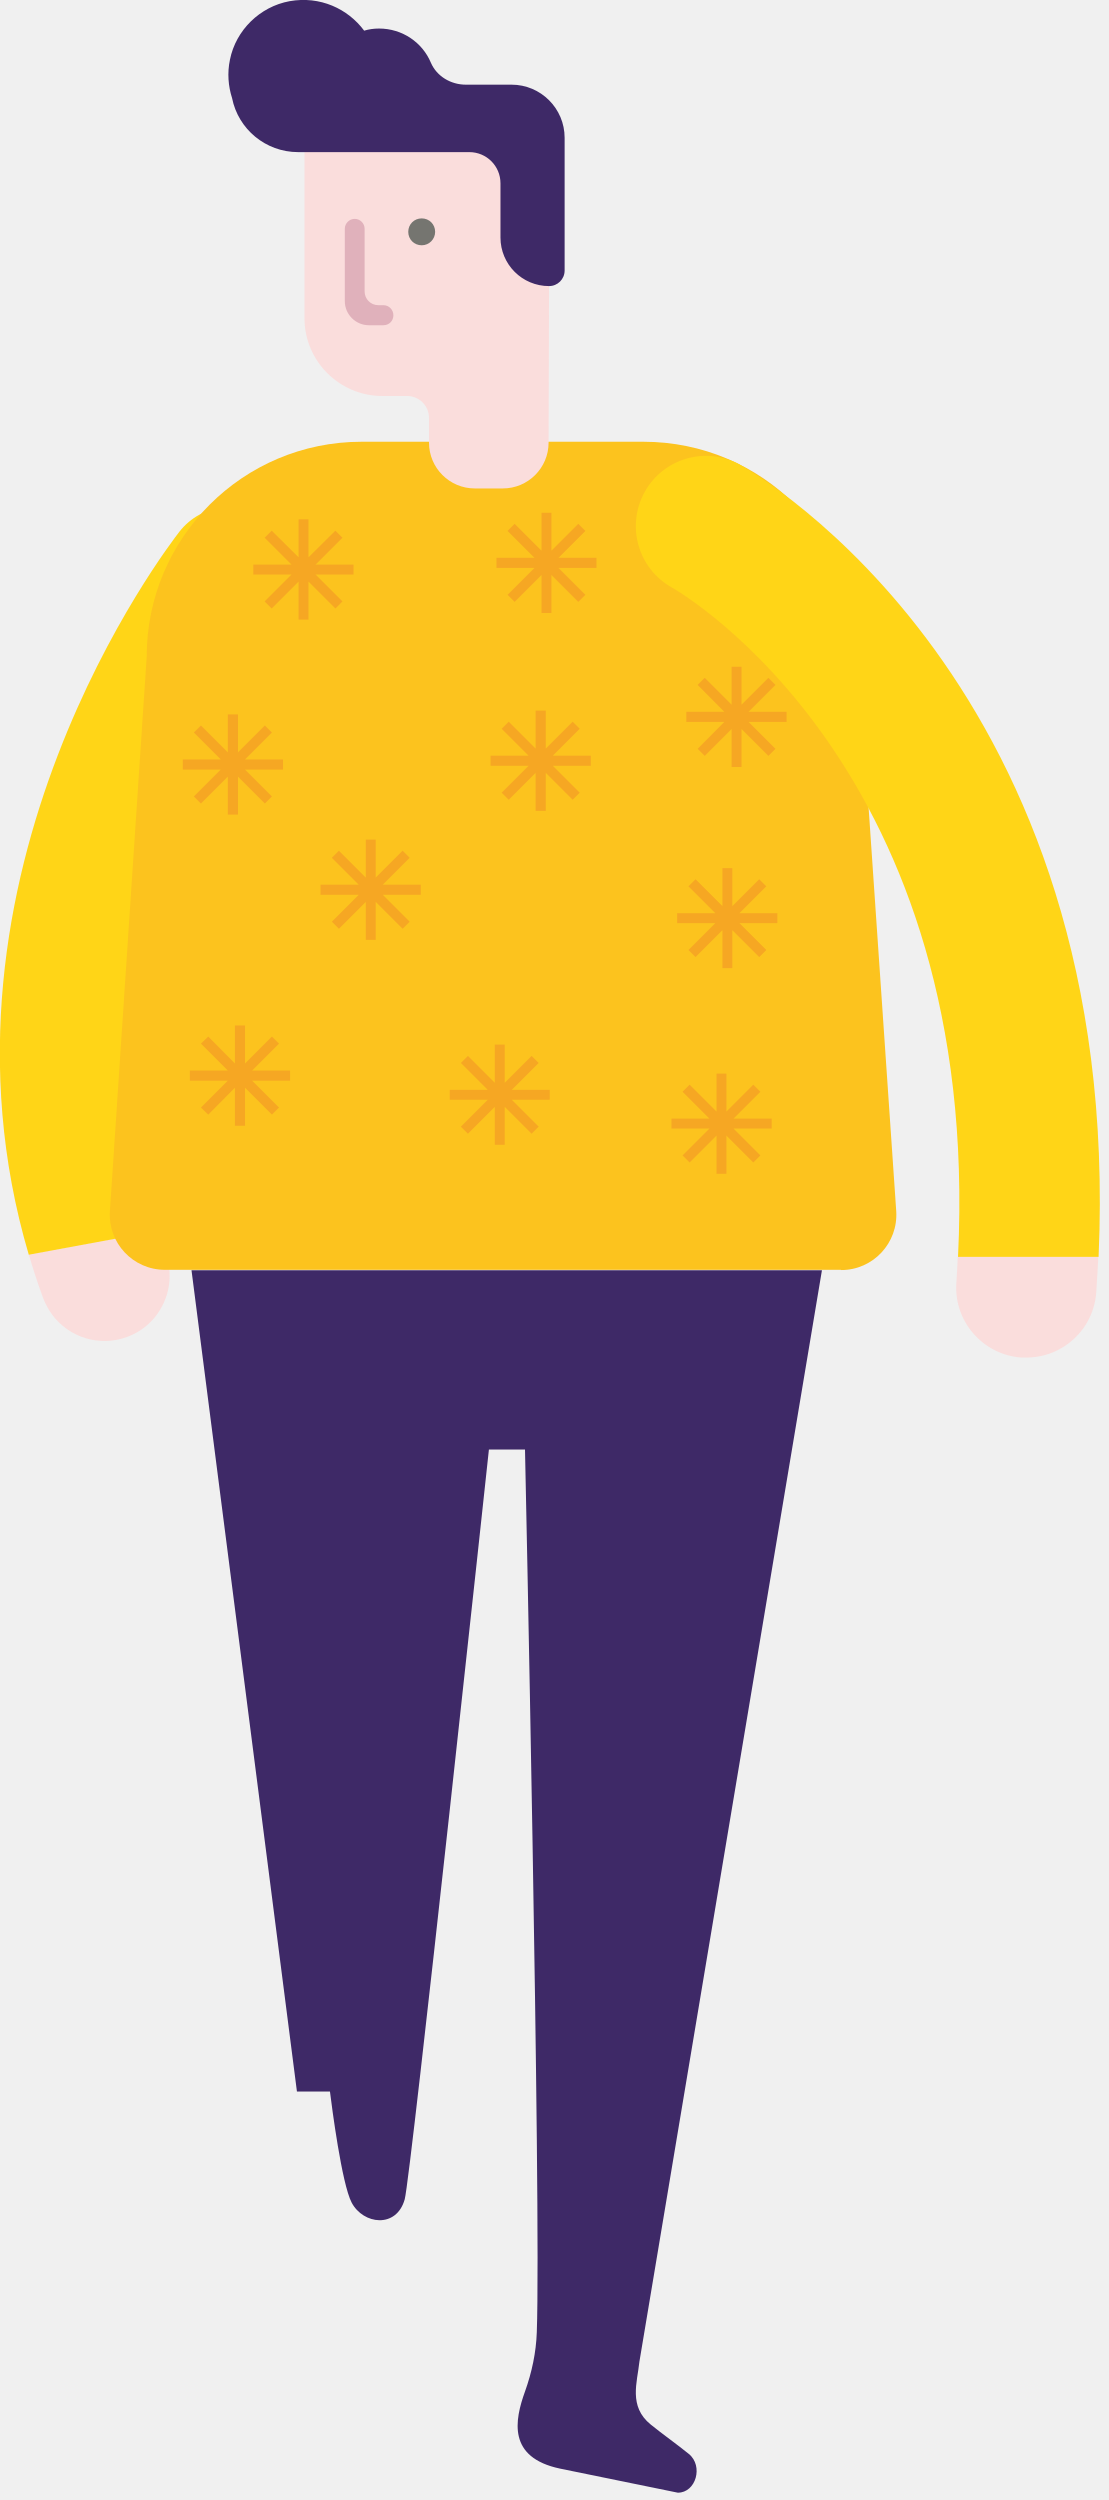
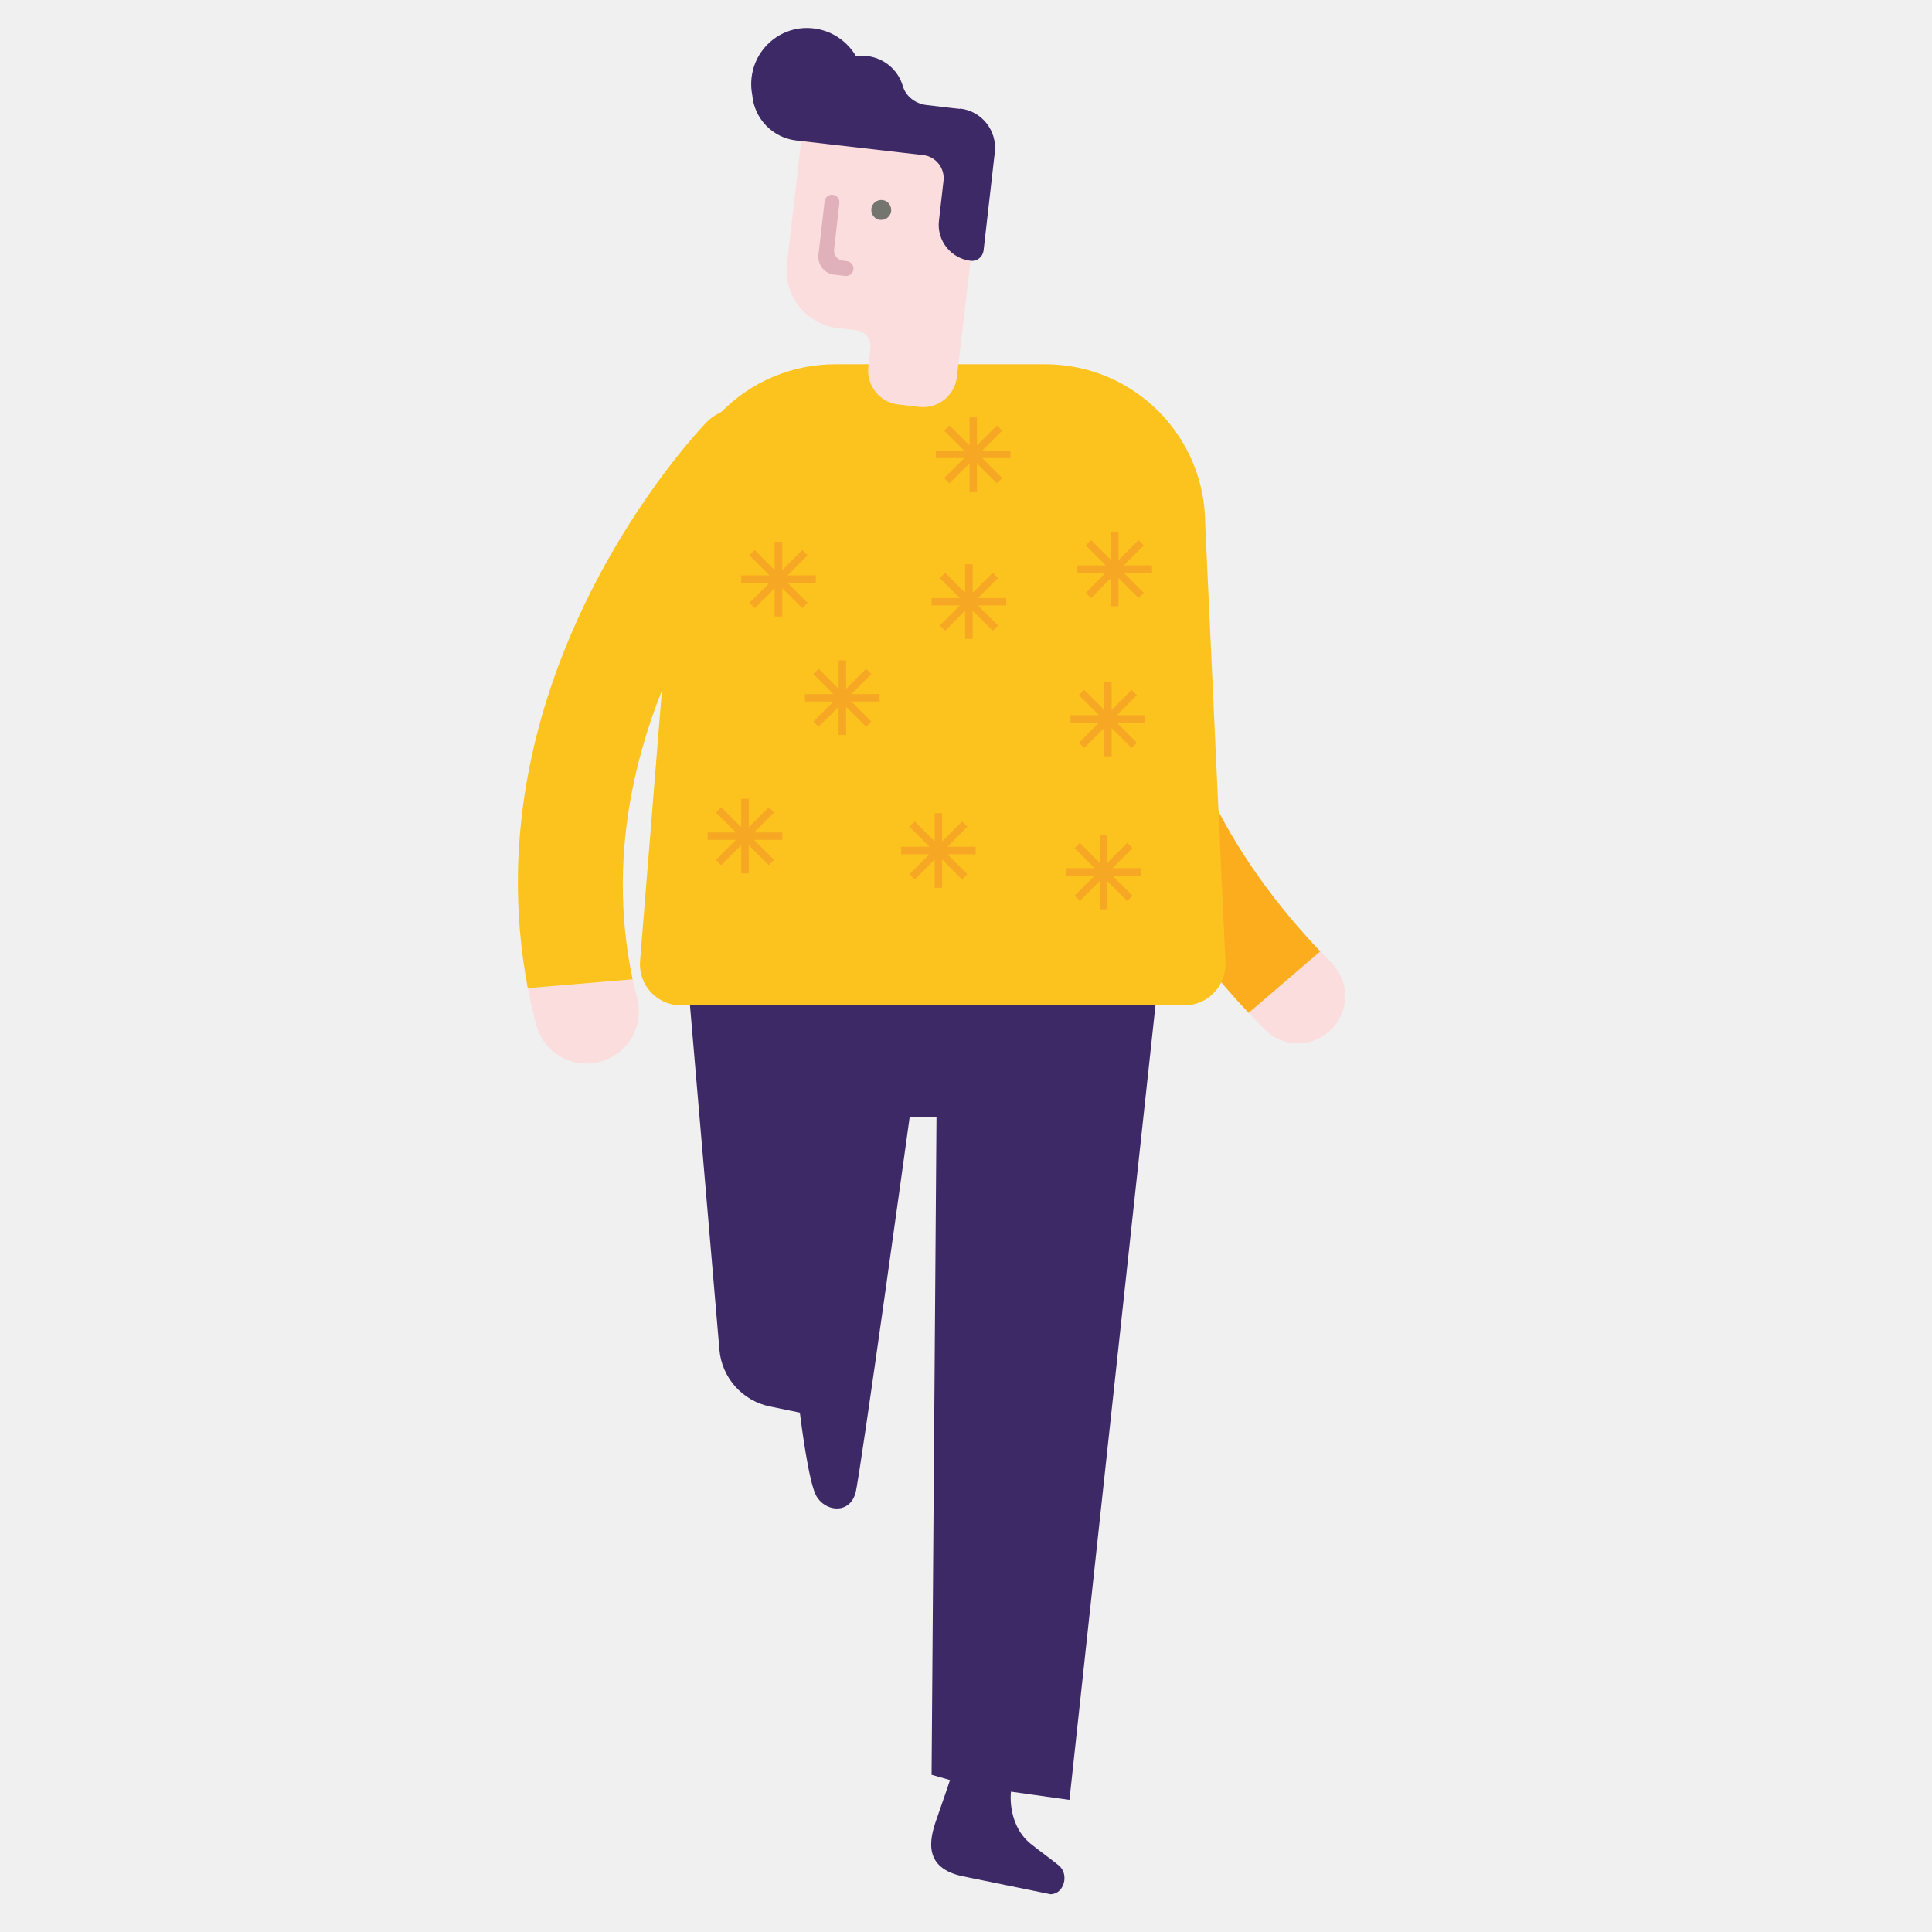
- <svg xmlns="http://www.w3.org/2000/svg" width="47" height="106" viewBox="0 0 47 106" fill="none">
-   <g clip-path="url(#clip0_134_874)">
-     <path d="M8.12 53.86H34.85L27.11 100.14C27.02 101.01 26.64 102.03 27.59 102.8C28.12 103.23 28.68 103.62 29.21 104.05C29.83 104.56 29.51 105.69 28.74 105.69L23.75 104.67C21.51 104.2 21.82 102.62 22.26 101.4C22.55 100.59 22.73 99.75 22.76 98.89C22.95 93.51 22.26 61.46 22.26 61.46H20.73C20.73 61.46 17.41 92.37 17.16 93.25C16.81 94.5 15.4 94.32 14.91 93.39C14.49 92.59 14.07 89.32 13.99 88.68H12.59L8.12 53.86Z" fill="#3E2967" />
-     <path d="M7.02 53.15C7.55 54.58 6.81 56.17 5.38 56.69C4.2 57.12 2.92 56.7 2.21 55.74C2.06 55.53 1.93 55.3 1.83 55.04C1.6 54.42 1.4 53.8 1.22 53.19L6.69 52.18C6.79 52.5 6.9 52.82 7.02 53.15Z" fill="#FADDDC" />
-     <path d="M11.49 22.07C12.69 23.01 12.9 24.74 11.96 25.95C11.86 26.08 2.33 38.53 6.69 52.19L1.22 53.2C-3.56 37.02 7.14 23.15 7.61 22.54C8.55 21.34 10.28 21.14 11.48 22.07H11.49Z" fill="#FFD517" />
-     <path d="M35.65 53.84H6.99C5.64 53.84 4.57 52.7 4.66 51.35L6.22 27.84C6.22 22.81 10.3 18.73 15.33 18.73H27.28C32.31 18.73 36.39 22.81 36.39 27.84L38 51.35C38.09 52.7 37.02 53.85 35.67 53.85L35.65 53.84Z" fill="#FCC31E" />
-     <path d="M40.55 54.38C40.43 56.02 41.67 57.44 43.3 57.56C43.37 57.56 43.44 57.56 43.52 57.56C45.07 57.56 46.37 56.36 46.48 54.8C46.52 54.29 46.54 53.78 46.57 53.28H40.61C40.59 53.65 40.58 54 40.55 54.38Z" fill="#FADDDC" />
-     <path d="M31.37 19.7C29.94 18.91 28.14 19.42 27.34 20.85C26.54 22.28 27.04 24.09 28.47 24.9C29.02 25.21 41.63 32.67 40.62 53.29H46.58C47.65 29.05 32.05 20.08 31.38 19.71L31.37 19.7Z" fill="#FFD517" />
-     <path d="M33.35 30.18H31.74L32.88 29.04L32.58 28.74L31.44 29.88V28.27H31.02V29.88L29.88 28.74L29.58 29.04L30.71 30.18H29.1V30.61H30.71L29.58 31.75L29.88 32.05L31.02 30.91V32.52H31.44V30.91L32.58 32.05L32.88 31.75L31.74 30.61H33.35V30.18Z" fill="#F6A723" />
-     <path d="M25.29 23.65H23.68L24.82 22.51L24.52 22.21L23.38 23.35V21.74H22.96V23.35L21.82 22.21L21.52 22.51L22.66 23.65H21.05V24.08H22.66L21.52 25.22L21.82 25.52L22.96 24.38V25.99H23.38V24.38L24.52 25.52L24.82 25.22L23.68 24.08H25.29V23.65Z" fill="#F6A723" />
-     <path d="M12 32.2H10.39L11.53 31.06L11.23 30.76L10.09 31.9V30.29H9.66V31.9L8.52 30.76L8.22 31.06L9.36 32.2H7.75V32.63H9.36L8.22 33.77L8.52 34.07L9.66 32.93V34.54H10.09V32.93L11.23 34.07L11.53 33.77L10.39 32.63H12V32.2Z" fill="#F6A723" />
-     <path d="M25.05 32.04H23.44L24.58 30.9L24.28 30.6L23.14 31.74V30.13H22.71V31.74L21.57 30.6L21.27 30.9L22.41 32.04H20.8V32.47H22.41L21.27 33.61L21.57 33.91L22.71 32.77V34.38H23.14V32.77L24.28 33.91L24.58 33.61L23.44 32.47H25.05V32.04Z" fill="#F6A723" />
-     <path d="M32.96 38.72H31.35L32.49 37.58L32.19 37.28L31.05 38.42V36.81H30.63V38.42L29.49 37.28L29.19 37.58L30.33 38.72H28.71V39.14H30.33L29.19 40.28L29.49 40.58L30.63 39.44V41.05H31.05V39.44L32.19 40.58L32.49 40.28L31.35 39.14H32.96V38.72Z" fill="#F6A723" />
-     <path d="M14.99 23.94H13.38L14.52 22.8L14.22 22.5L13.08 23.63V22.02H12.66V23.63L11.52 22.5L11.22 22.8L12.36 23.94H10.74V24.36H12.36L11.22 25.5L11.52 25.8L12.66 24.66V26.27H13.08V24.66L14.22 25.8L14.52 25.5L13.38 24.36H14.99V23.94Z" fill="#F6A723" />
-     <path d="M17.84 37.51H16.23L17.37 36.37L17.07 36.07L15.93 37.21V35.6H15.51V37.21L14.37 36.07L14.07 36.37L15.21 37.51H13.59V37.94H15.21L14.07 39.08L14.37 39.38L15.51 38.24V39.85H15.93V38.24L17.07 39.38L17.37 39.08L16.23 37.94H17.84V37.51Z" fill="#F6A723" />
-     <path d="M12.3 45.39H10.69L11.83 44.25L11.53 43.95L10.39 45.09V43.48H9.96V45.09L8.83 43.95L8.52 44.25L9.66 45.39H8.05V45.82H9.66L8.52 46.96L8.83 47.26L9.96 46.12V47.73H10.39V46.12L11.53 47.26L11.83 46.96L10.69 45.82H12.3V45.39Z" fill="#F6A723" />
-     <path d="M32.72 47.43H31.1L32.24 46.29L31.94 45.99L30.8 47.13V45.52H30.38V47.13L29.24 45.99L28.94 46.29L30.08 47.43H28.47V47.85H30.08L28.94 48.99L29.24 49.29L30.38 48.15V49.77H30.8V48.15L31.94 49.29L32.24 48.99L31.1 47.85H32.72V47.43Z" fill="#F6A723" />
-     <path d="M23.31 46.21H21.7L22.84 45.07L22.54 44.77L21.4 45.91V44.29H20.98V45.91L19.84 44.77L19.54 45.07L20.68 46.21H19.07V46.63H20.68L19.54 47.77L19.84 48.07L20.98 46.93V48.54H21.4V46.93L22.54 48.07L22.84 47.77L21.7 46.63H23.31V46.21Z" fill="#F6A723" />
-     <path d="M23.3 5.38H12.91V13.49C12.91 15.31 14.39 16.79 16.21 16.79H17.26C17.77 16.79 18.19 17.2 18.19 17.72V18.77C18.19 19.84 19.06 20.71 20.13 20.71H21.32C22.39 20.71 23.26 19.84 23.26 18.77L23.3 5.37V5.38Z" fill="#FADDDC" />
-     <path d="M21.68 3.59H19.75C19.12 3.59 18.52 3.24 18.27 2.66C17.91 1.8 17.06 1.21 16.07 1.21C15.85 1.21 15.64 1.24 15.44 1.3C14.75 0.37 13.57 -0.18 12.28 0.05C11.02 0.28 10 1.28 9.75 2.53C9.63 3.1 9.68 3.66 9.84 4.16C10.1 5.47 11.26 6.45 12.64 6.45H19.9C20.63 6.45 21.22 7.04 21.22 7.77V10.07C21.22 11.21 22.14 12.13 23.28 12.13C23.64 12.13 23.94 11.84 23.94 11.47V5.84C23.94 4.6 22.93 3.59 21.69 3.59H21.68Z" fill="#3E2967" />
-     <path d="M16.27 13.79H15.64C15.08 13.79 14.62 13.33 14.62 12.77V9.7C14.62 9.47 14.81 9.28 15.04 9.28C15.27 9.28 15.46 9.47 15.46 9.7V12.36C15.46 12.68 15.72 12.94 16.04 12.94H16.26C16.49 12.94 16.68 13.13 16.68 13.37C16.68 13.61 16.49 13.79 16.26 13.79H16.27Z" fill="#E0B1BB" />
-     <path d="M18.45 9.83C18.45 10.14 18.2 10.4 17.88 10.4C17.56 10.4 17.31 10.15 17.31 9.83C17.31 9.51 17.56 9.26 17.88 9.26C18.2 9.26 18.45 9.51 18.45 9.83Z" fill="#757570" />
+ <svg xmlns="http://www.w3.org/2000/svg" width="110" height="110" viewBox="0 0 110 110" fill="none">
+   <g clip-path="url(#clip0_1206_3283)">
+     <path d="M39.19 56.02H65.92L60.89 102.48L57.56 102.01C57.47 102.88 57.71 104.19 58.66 104.96C59.19 105.39 59.75 105.78 60.28 106.21C60.9 106.72 60.58 107.85 59.81 107.85L54.82 106.83C52.58 106.36 52.89 104.78 53.33 103.56C53.62 102.75 54.09 101.35 54.09 101.35L53.04 101.05L53.32 63.62H51.79C51.79 63.62 48.96 84.13 48.71 85C48.36 86.25 46.95 86.07 46.46 85.14C46.04 84.34 45.62 81.07 45.54 80.43L43.84 80.08C42.27 79.76 41.09 78.44 40.96 76.84L39.18 56.02H39.19Z" fill="#3E2967" />
+     <path d="M75.84 54.87C76.86 55.9 76.84 57.58 75.79 58.62C75.74 58.67 75.7 58.71 75.65 58.75C74.59 59.66 73.01 59.62 72.03 58.63C71.71 58.31 71.4 57.98 71.1 57.66L75.18 54.16C75.4 54.39 75.62 54.63 75.85 54.86L75.84 54.87Z" fill="#FADDDC" />
+     <path d="M36.28 56.84C36.69 58.43 35.73 60.05 34.14 60.46C32.83 60.8 31.5 60.21 30.85 59.11C30.71 58.87 30.6 58.61 30.52 58.32C30.34 57.63 30.19 56.95 30.06 56.27L36.03 55.77C36.11 56.13 36.19 56.48 36.28 56.84Z" fill="#FADDDC" />
+     <path d="M62.15 26.2C62.67 24.83 64.19 24.12 65.56 24.61C66.93 25.1 67.63 26.61 67.12 27.99C66.93 28.52 62.6 40.92 75.17 54.17L71.09 57.67C56.39 42.02 61.9 26.86 62.14 26.21L62.15 26.2Z" fill="#FCAD1E" />
+     <path d="M67.43 57.24H38.77C37.42 57.24 36.35 56.1 36.44 54.75L38.45 29.85C38.45 24.82 42.53 20.74 47.56 20.74H59.51C64.54 20.74 68.62 24.82 68.62 29.85L69.77 54.74C69.86 56.09 68.79 57.24 67.44 57.24H67.43Z" fill="#FCC31E" />
+     <path d="M44.39 24.01C45.58 25.14 45.62 27.03 44.48 28.21C44.36 28.34 32.82 40.67 36.02 55.76L30.05 56.26C26.66 38.41 39.61 24.69 40.18 24.09C41.32 22.91 43.19 22.87 44.38 24.01H44.39Z" fill="#FCC31E" />
+     <path d="M65.59 32.19H63.98L65.12 31.05L64.82 30.75L63.68 31.89V30.28H63.26V31.89L62.12 30.75L61.82 31.05L62.95 32.19H61.34V32.61H62.95L61.82 33.75L62.12 34.05L63.26 32.91V34.52H63.68V32.91L64.82 34.05L65.12 33.75L63.98 32.61H65.59V32.19Z" fill="#F6A723" />
+     <path d="M57.53 25.66H55.92L57.06 24.52L56.76 24.22L55.62 25.36V23.74H55.2V25.36L54.06 24.22L53.76 24.52L54.9 25.66H53.28V26.08H54.9L53.76 27.22L54.06 27.52L55.2 26.38V27.99H55.62V26.38L56.76 27.52L57.06 27.22L55.92 26.08H57.53V25.66Z" fill="#F6A723" />
+     <path d="M57.29 34.05H55.68L56.82 32.91L56.52 32.61L55.38 33.75V32.13H54.95V33.75L53.81 32.61L53.51 32.91L54.65 34.05H53.04V34.47H54.65L53.51 35.61L53.81 35.91L54.95 34.77V36.38H55.38V34.77L56.52 35.91L56.82 35.61L55.68 34.47H57.29V34.05Z" fill="#F6A723" />
+     <path d="M46.45 32.76H44.84L45.98 31.62L45.68 31.32L44.54 32.46V30.85H44.11V32.46L42.97 31.32L42.67 31.62L43.81 32.76H42.2V33.19H43.81L42.67 34.32L42.97 34.63L44.11 33.49V35.1H44.54V33.49L45.68 34.63L45.98 34.32L44.84 33.19H46.45V32.76Z" fill="#F6A723" />
+     <path d="M65.2 40.72H63.59L64.73 39.58L64.43 39.28L63.29 40.42V38.81H62.87V40.42L61.73 39.28L61.43 39.58L62.57 40.72H60.95V41.15H62.57L61.43 42.29L61.73 42.59L62.87 41.45V43.06H63.29V41.45L64.43 42.59L64.73 42.29L63.59 41.15H65.2V40.72Z" fill="#F6A723" />
+     <path d="M50.08 39.52H48.47L49.61 38.38L49.31 38.08L48.17 39.22V37.6H47.75V39.22L46.61 38.08L46.31 38.38L47.45 39.52H45.83V39.94H47.45L46.31 41.08L46.61 41.38L47.75 40.24V41.85H48.17V40.24L49.31 41.38L49.61 41.08L48.47 39.94H50.08V39.52Z" fill="#F6A723" />
+     <path d="M44.54 47.4H42.93L44.07 46.26L43.77 45.96L42.63 47.1V45.48H42.2V47.1L41.06 45.96L40.76 46.26L41.9 47.4H40.29V47.82H41.9L40.76 48.96L41.06 49.26L42.2 48.12V49.73H42.63V48.12L43.77 49.26L44.07 48.96L42.93 47.82H44.54V47.4Z" fill="#F6A723" />
+     <path d="M64.95 49.43H63.34L64.48 48.29L64.18 47.99L63.04 49.13V47.52H62.62V49.13L61.48 47.99L61.18 48.29L62.32 49.43H60.71V49.86H62.32L61.18 51L61.48 51.3L62.62 50.16V51.77H63.04V50.16L64.18 51.3L64.48 51L63.34 49.86H64.95V49.43Z" fill="#F6A723" />
+     <path d="M55.55 48.21H53.94L55.08 47.07L54.78 46.77L53.64 47.91V46.3H53.22V47.91L52.08 46.77L51.78 47.07L52.92 48.21H51.31V48.64H52.92L51.78 49.77L52.08 50.08L53.22 48.94V50.55H53.64V48.94L54.78 50.08L55.08 49.77L53.94 48.64H55.55V48.21Z" fill="#F6A723" />
+     <path d="M56.06 8.15L45.74 6.96L44.81 15.02C44.6 16.83 45.9 18.47 47.71 18.68L48.75 18.8C49.26 18.86 49.62 19.32 49.56 19.83L49.44 20.88C49.32 21.95 50.08 22.91 51.15 23.03L52.33 23.17C53.39 23.29 54.36 22.53 54.48 21.47L56.05 8.16L56.06 8.15Z" fill="#FADDDC" />
+     <path d="M54.67 6.2L54.21 6.15L52.76 5.98C52.13 5.91 51.57 5.49 51.4 4.89C51.14 4 50.36 3.31 49.38 3.19C49.16 3.16 48.95 3.17 48.74 3.2C48.15 2.2 47.04 1.52 45.73 1.6C44.45 1.68 43.33 2.56 42.93 3.78C42.75 4.34 42.73 4.89 42.83 5.41C42.94 6.74 43.98 7.85 45.35 8L52.56 8.83C53.28 8.91 53.8 9.57 53.72 10.29L53.46 12.57C53.33 13.7 54.14 14.72 55.27 14.85C55.63 14.89 55.95 14.63 56 14.27L56.57 9.28L56.64 8.67C56.78 7.44 55.9 6.32 54.66 6.18L54.67 6.2Z" fill="#3E2967" />
+     <path d="M48.12 15.71L47.5 15.64C46.94 15.58 46.54 15.07 46.6 14.51L46.95 11.46C46.98 11.23 47.19 11.06 47.42 11.09C47.65 11.12 47.82 11.33 47.79 11.56L47.49 14.2C47.45 14.52 47.68 14.8 48 14.84L48.22 14.87C48.45 14.9 48.62 15.11 48.59 15.34C48.56 15.57 48.35 15.74 48.12 15.71Z" fill="#E0B1BB" />
+     <path d="M50.74 12.02C50.7 12.33 50.42 12.55 50.11 12.52C49.8 12.49 49.58 12.2 49.61 11.89C49.64 11.58 49.93 11.36 50.24 11.39C50.55 11.42 50.77 11.71 50.74 12.02Z" fill="#757570" />
  </g>
  <defs>
-     <clipPath id="clip0_134_874">
-       <rect width="46.62" height="105.69" fill="white" />
+     <clipPath id="clip0_1206_3283">
+       <rect width="47.1" height="106.25" fill="white" transform="translate(29.5 1.60001)" />
    </clipPath>
  </defs>
</svg>
